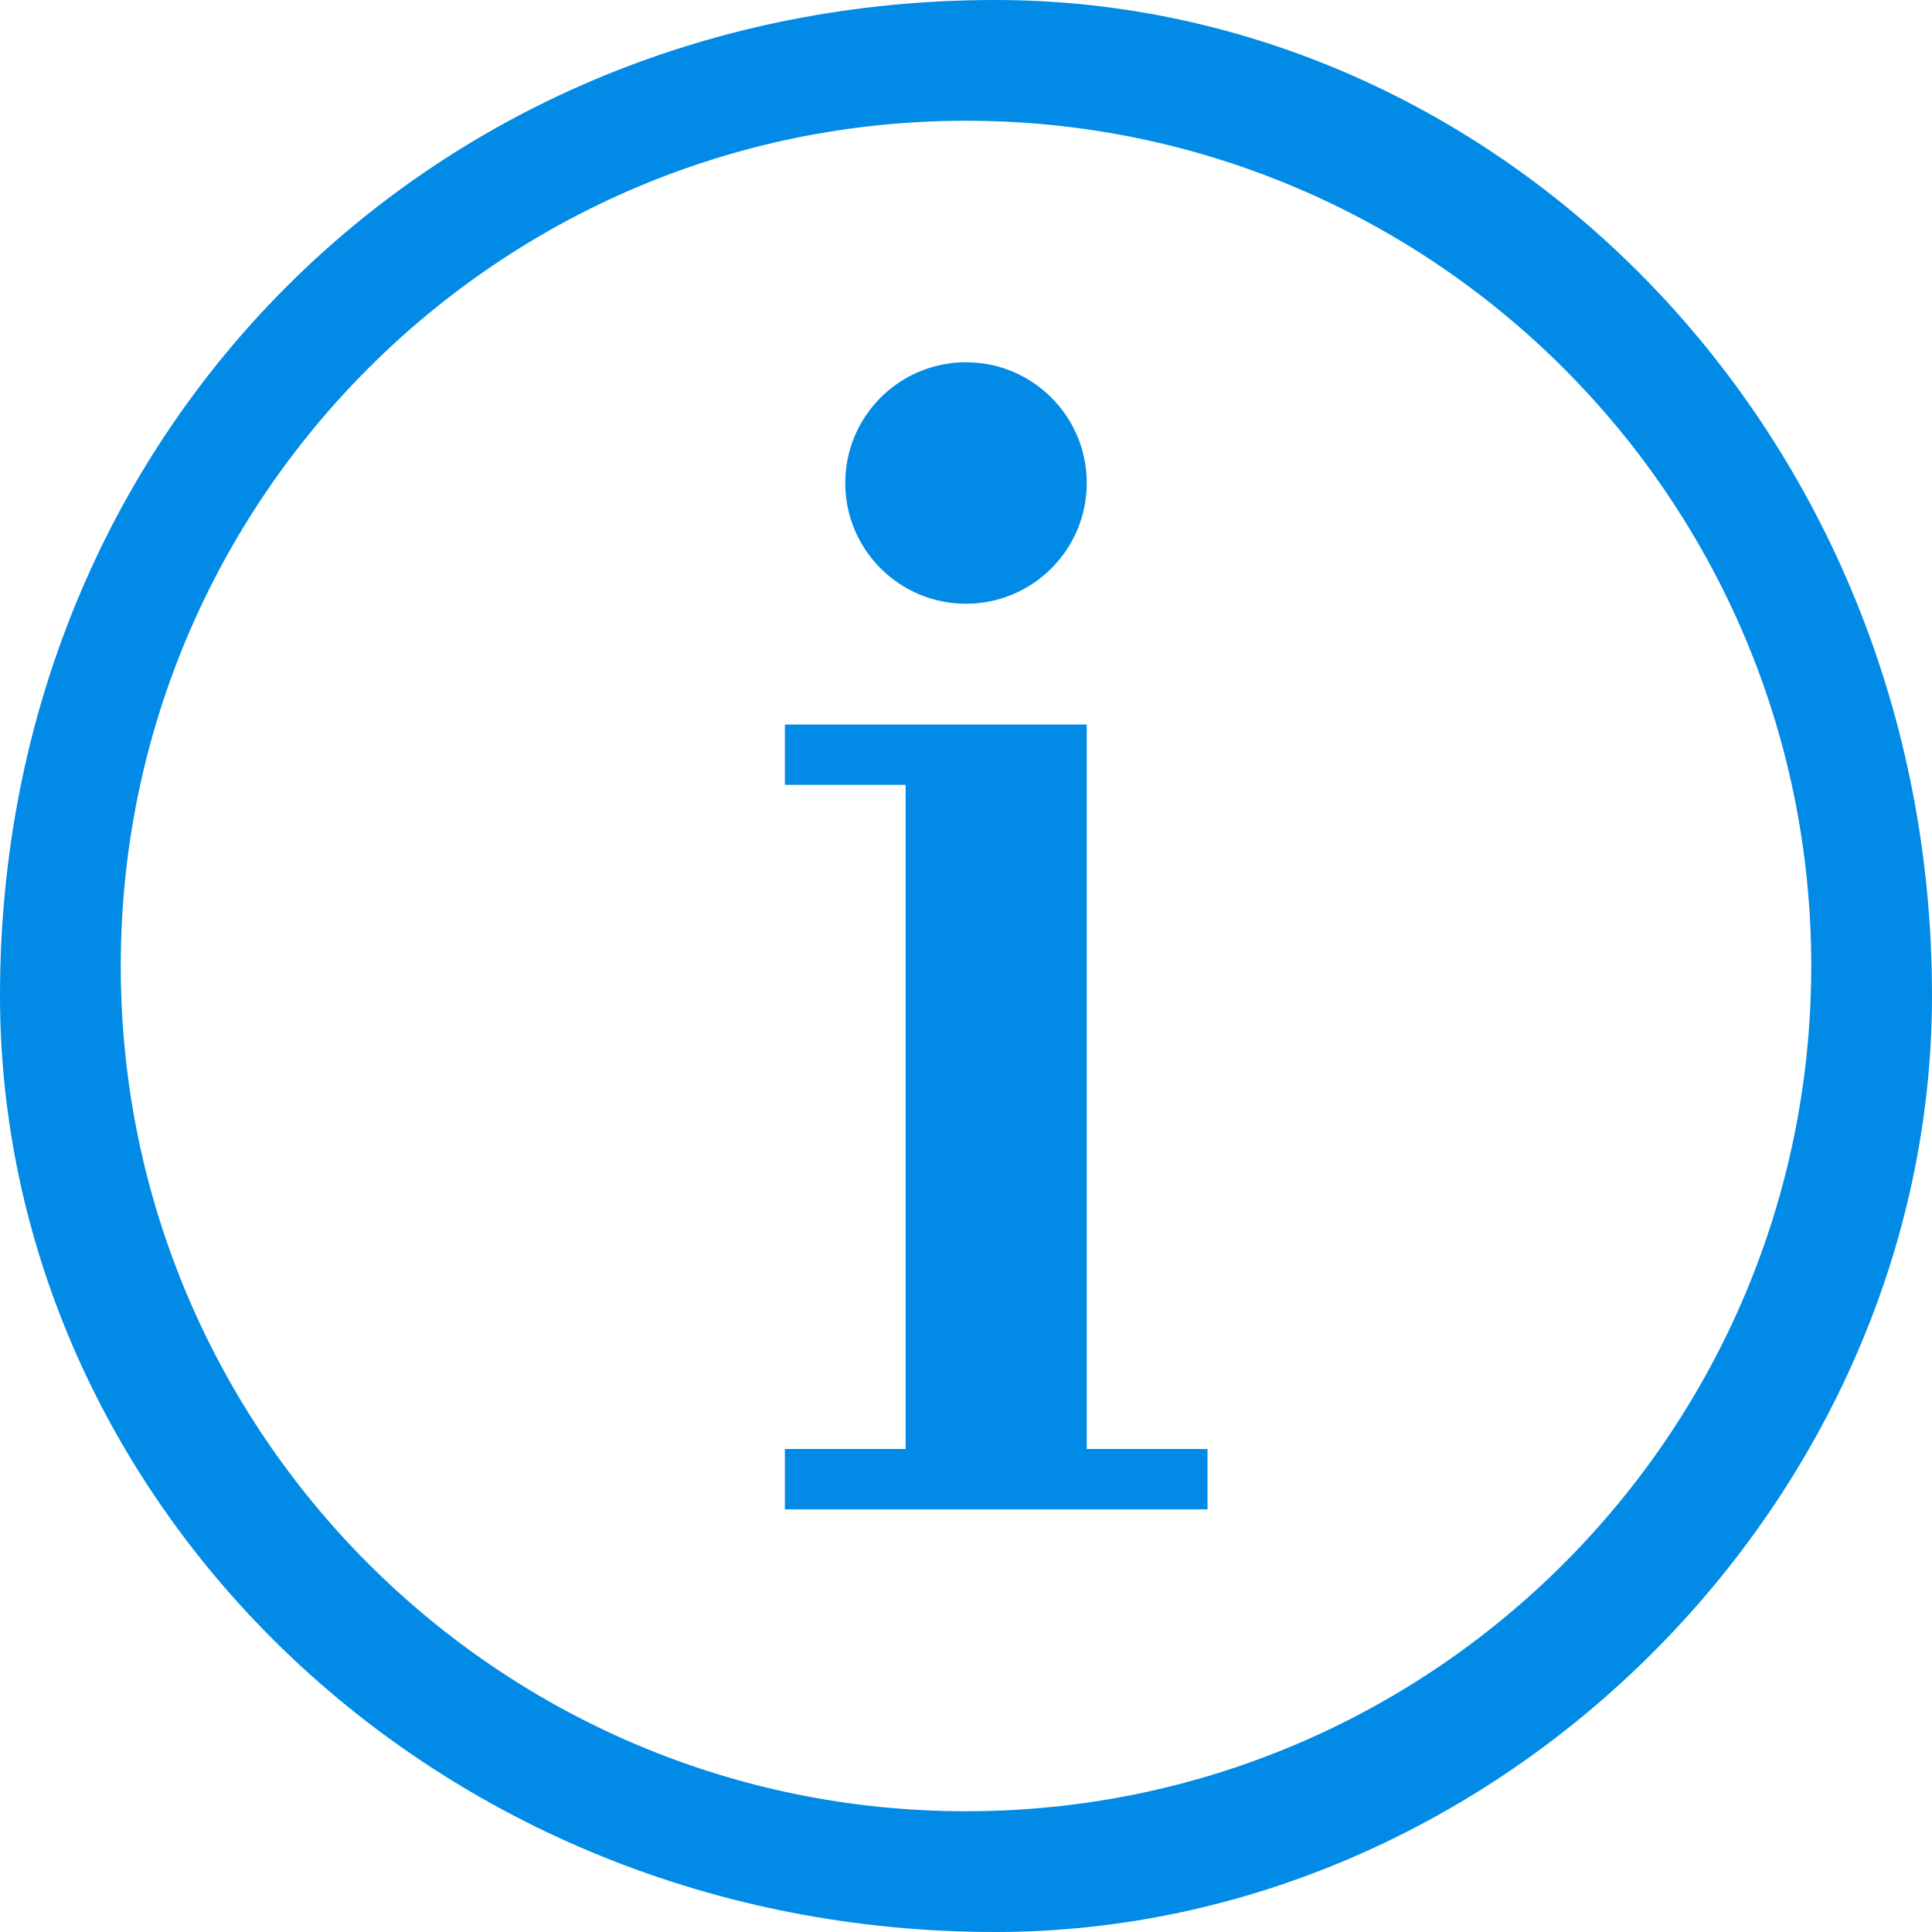
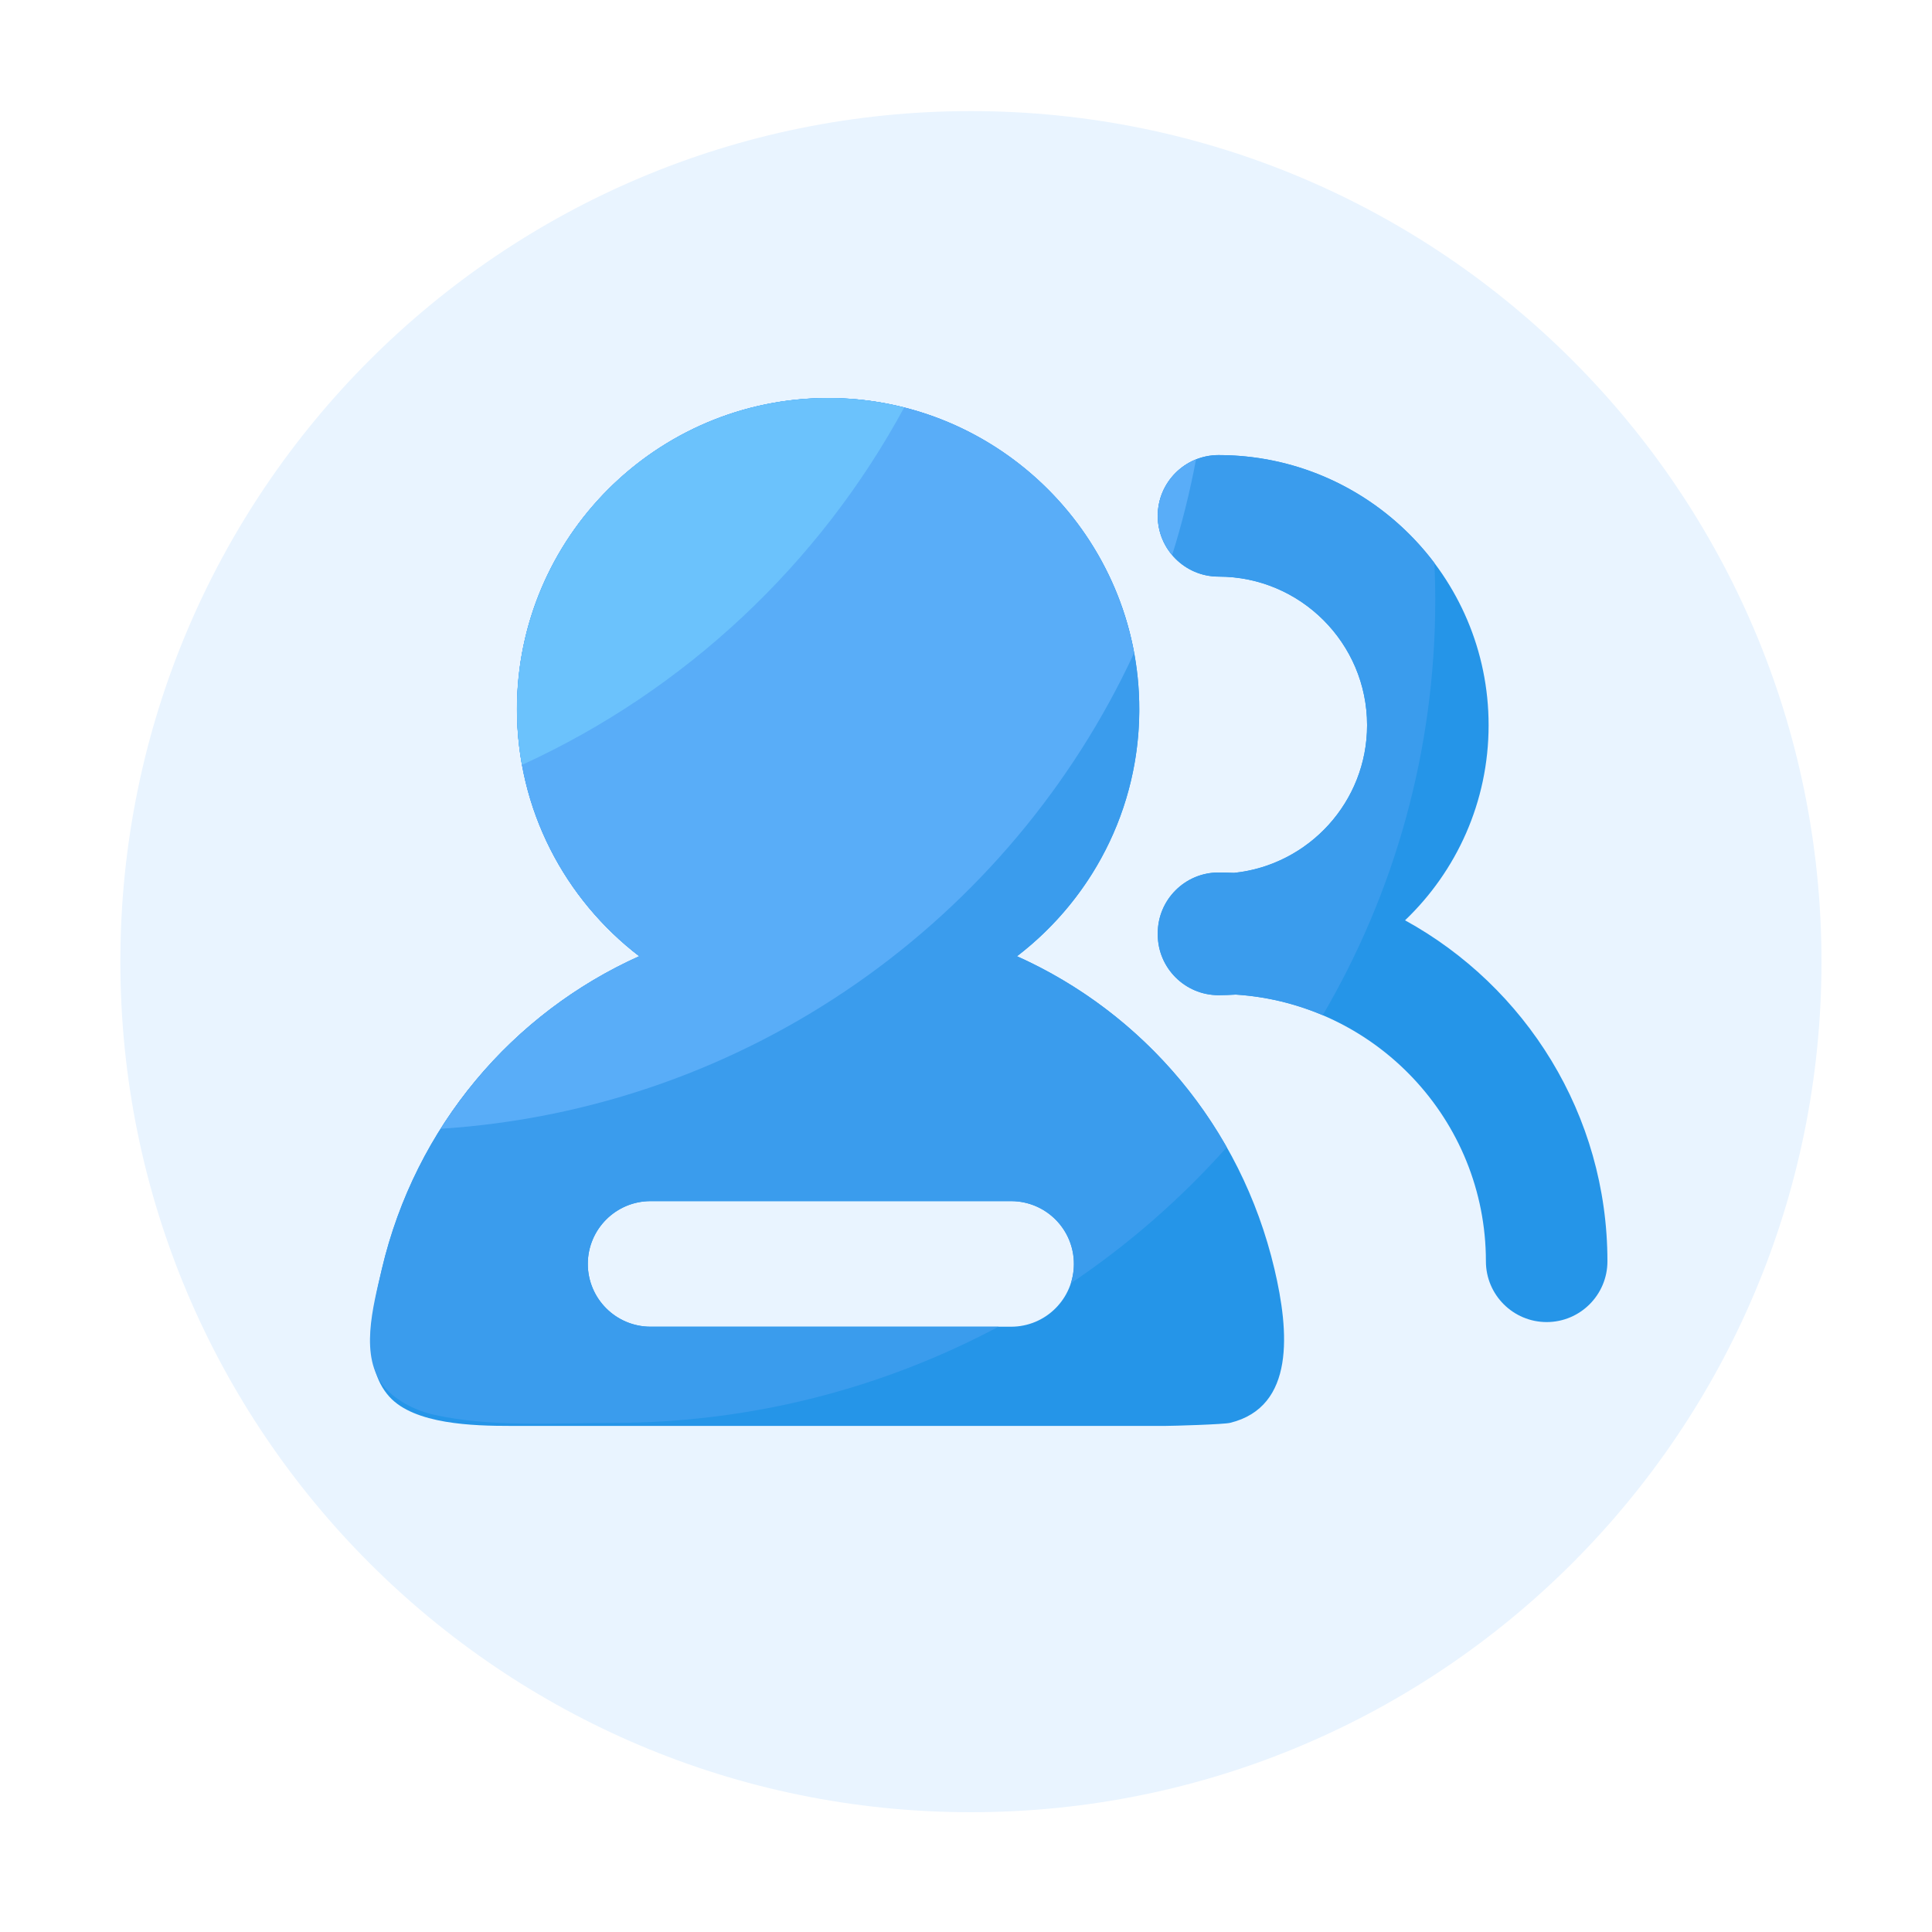
- <svg xmlns="http://www.w3.org/2000/svg" class="icon" width="200px" height="200.00px" viewBox="0 0 1024 1024" version="1.1">
-   <path d="M527.488 1024C229.248 1024 0 794.752 0 527.488 0 229.248 229.248 0 527.488 0 794.752 0 1024 229.248 1024 527.488 1024 794.752 794.752 1024 527.488 1024zM512 960a448 448 0 1 0 0-896 448 448 0 0 0 0 896z m-96-576h160v384h64v32H416v-32h64V416h-64v-32z m96-64a64 64 0 1 1 0-128 64 64 0 0 1 0 128z" fill="#018BE6" />
+ <svg xmlns="http://www.w3.org/2000/svg" t="1633535382537" class="icon" viewBox="0 0 1024 1024" version="1.1" p-id="5195" width="200" height="200">
+   <path d="M514.611 509.696m-450.816 0a450.816 450.816 0 1 0 901.632 0 450.816 450.816 0 1 0-901.632 0Z" fill="#E9F4FF" p-id="5196" />
+   <path d="M675.482 672.614c-17.818-75.622-69.274-135.629-136.448-165.786 41.574-31.846 67.635-83.046 64.563-139.981-4.403-82.33-70.656-149.709-152.883-155.443-96.256-6.707-176.691 69.683-176.691 164.506 0 53.299 25.446 100.762 64.819 130.918-67.174 30.157-118.63 90.163-136.448 165.786-5.069 21.606-11.162 50.944 3.994 67.686 13.261 14.643 44.442 15.462 64.205 15.462h347.136c3.482 0 30.925-0.768 34.304-1.638 34.509-8.499 31.232-48.486 23.45-81.51z m-139.571 30.566H344.832a33.28 33.28 0 1 1 0-66.56h191.078a33.28 33.28 0 1 1 0 66.56z" fill="#2595E8" p-id="5197" />
+   <path d="M539.034 506.829c39.373-30.157 64.819-77.619 64.819-130.918 0-90.931-73.984-164.915-164.915-164.915S274.022 284.979 274.022 375.91c0 53.299 25.446 100.762 64.819 130.918-67.174 30.157-118.63 90.163-136.448 165.786-4.762 20.122-12.032 46.694 1.382 62.566 5.018 5.939 14.131 11.878 26.317 14.694 30.259 6.656 62.106 4.301 94.362 4.301 74.035 0 143.718-18.483 204.8-50.995H344.832a33.28 33.28 0 1 1 0-66.56h191.078a33.28 33.28 0 0 1 31.642 43.571 438.84 438.84 0 0 0 82.637-72.09 241.08 241.08 0 0 0-111.155-101.274z" fill="#3A9CED" p-id="5198" />
+   <path d="M744.704 487.782c27.29-26.061 44.288-62.771 44.288-103.424 0-78.95-64.205-143.155-143.155-143.155-17.766 0-32.205 14.438-32.205 32.205s14.438 32.205 32.205 32.205c43.418 0 78.746 35.328 78.746 78.746 0 40.653-30.925 74.138-70.502 78.285-2.765-0.102-5.478-0.205-8.243-0.205-17.766 0-32.205 14.438-32.205 32.205v0.614c0 17.766 14.438 32.205 32.205 32.205 3.072 0 6.144-0.154 9.165-0.307 73.882 4.762 132.557 66.304 132.557 141.363 0 17.766 14.438 32.205 32.205 32.205s32.205-14.438 32.205-32.205c0-77.773-43.418-145.664-107.264-180.736z" fill="#2595E8" p-id="5199" />
+   <path d="M760.269 298.394c-26.163-34.714-67.686-57.19-114.432-57.19-17.766 0-32.205 14.438-32.205 32.205s14.438 32.205 32.205 32.205c43.418 0 78.746 35.328 78.746 78.746 0 40.653-30.925 74.138-70.502 78.285-2.765-0.102-5.478-0.205-8.243-0.205-17.766 0-32.205 14.438-32.205 32.205v0.614c0 17.766 14.438 32.205 32.205 32.205 3.072 0 6.144-0.154 9.165-0.307 16.23 1.024 31.744 4.864 46.08 10.906 37.888-64.666 59.648-139.93 59.648-220.262 0-6.451-0.205-12.902-0.461-19.405z" fill="#3A9CED" p-id="5200" />
+   <path d="M613.632 273.408c0 7.936 2.867 15.155 7.629 20.787 5.171-16.486 9.421-33.382 12.646-50.688a32.215 32.215 0 0 0-20.275 29.901zM233.574 598.272c163.277-10.547 302.08-110.899 367.514-252.16-14.08-76.749-81.408-135.168-162.202-135.168-90.931 0-164.915 73.984-164.915 164.915 0 53.299 25.446 100.762 64.819 130.918-43.162 19.456-79.77 51.2-105.216 91.494z" fill="#59ADF8" p-id="5201" />
+   <path d="M479.232 215.962c-12.902-3.277-26.419-5.018-40.294-5.018-90.931 0-164.915 73.984-164.915 164.915 0 10.086 0.922 19.968 2.662 29.542 86.323-39.475 157.542-106.291 202.547-189.44z" fill="#6BC2FC" p-id="5202" />
</svg>
